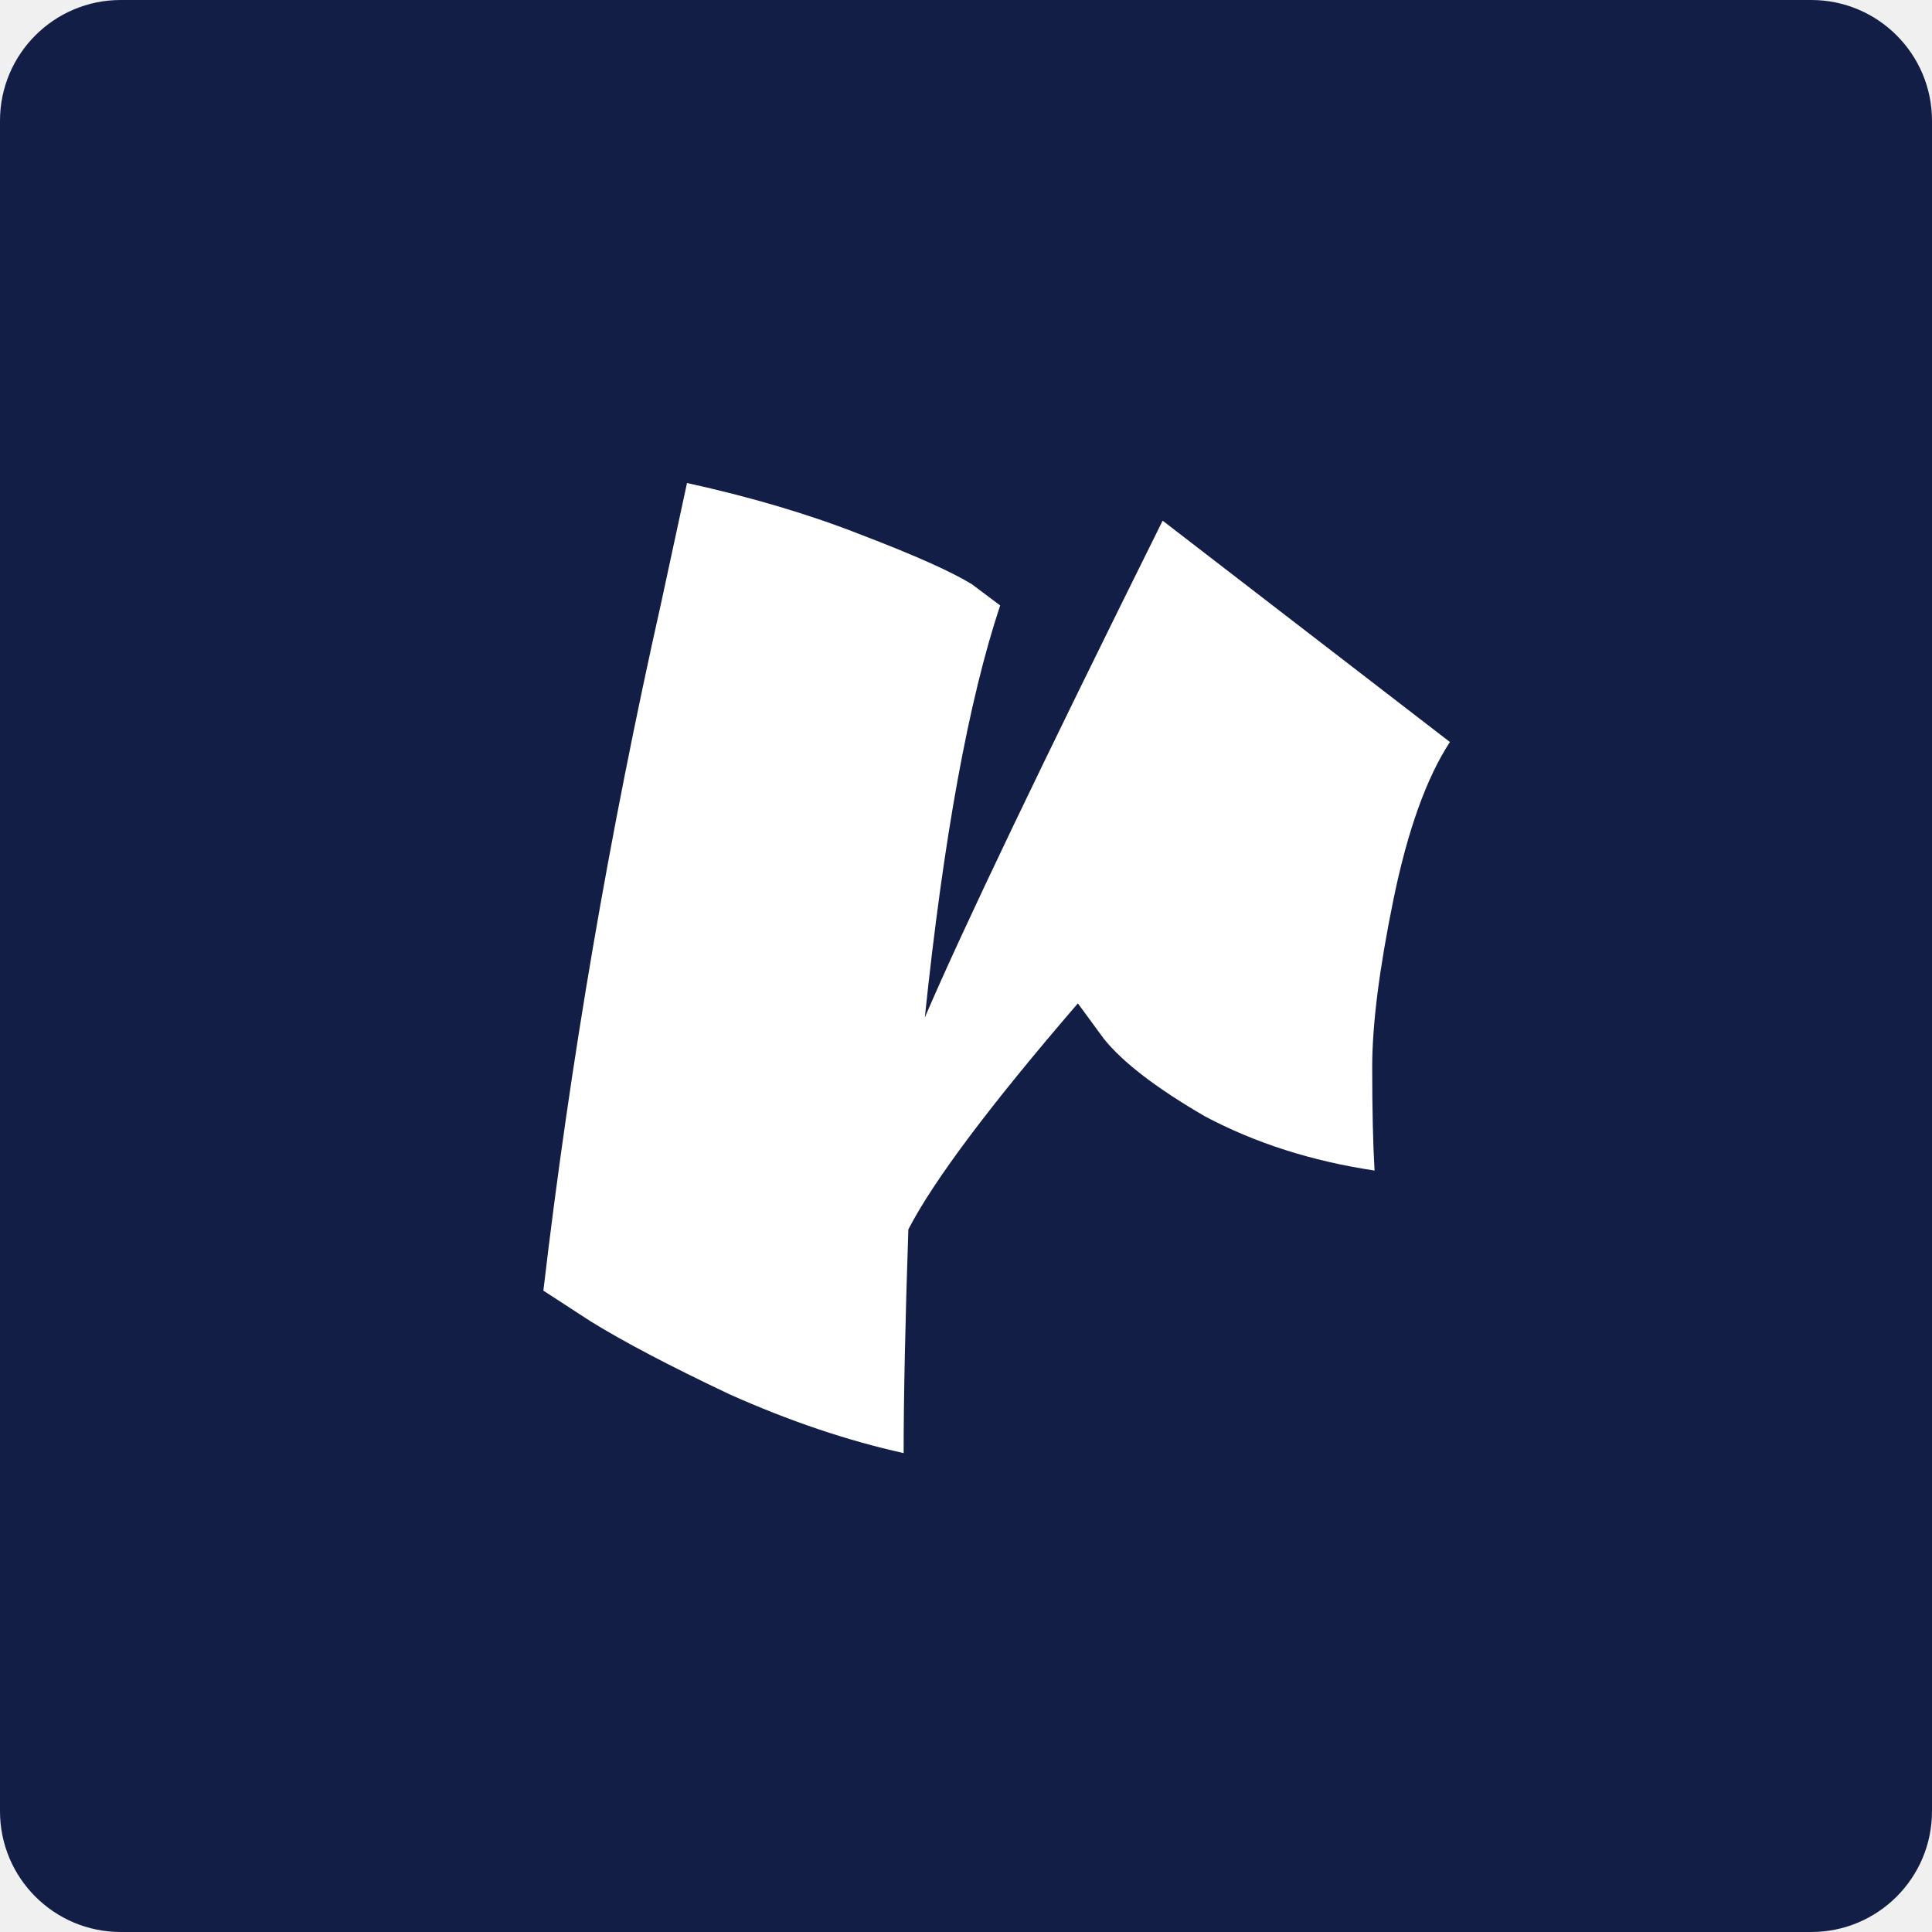
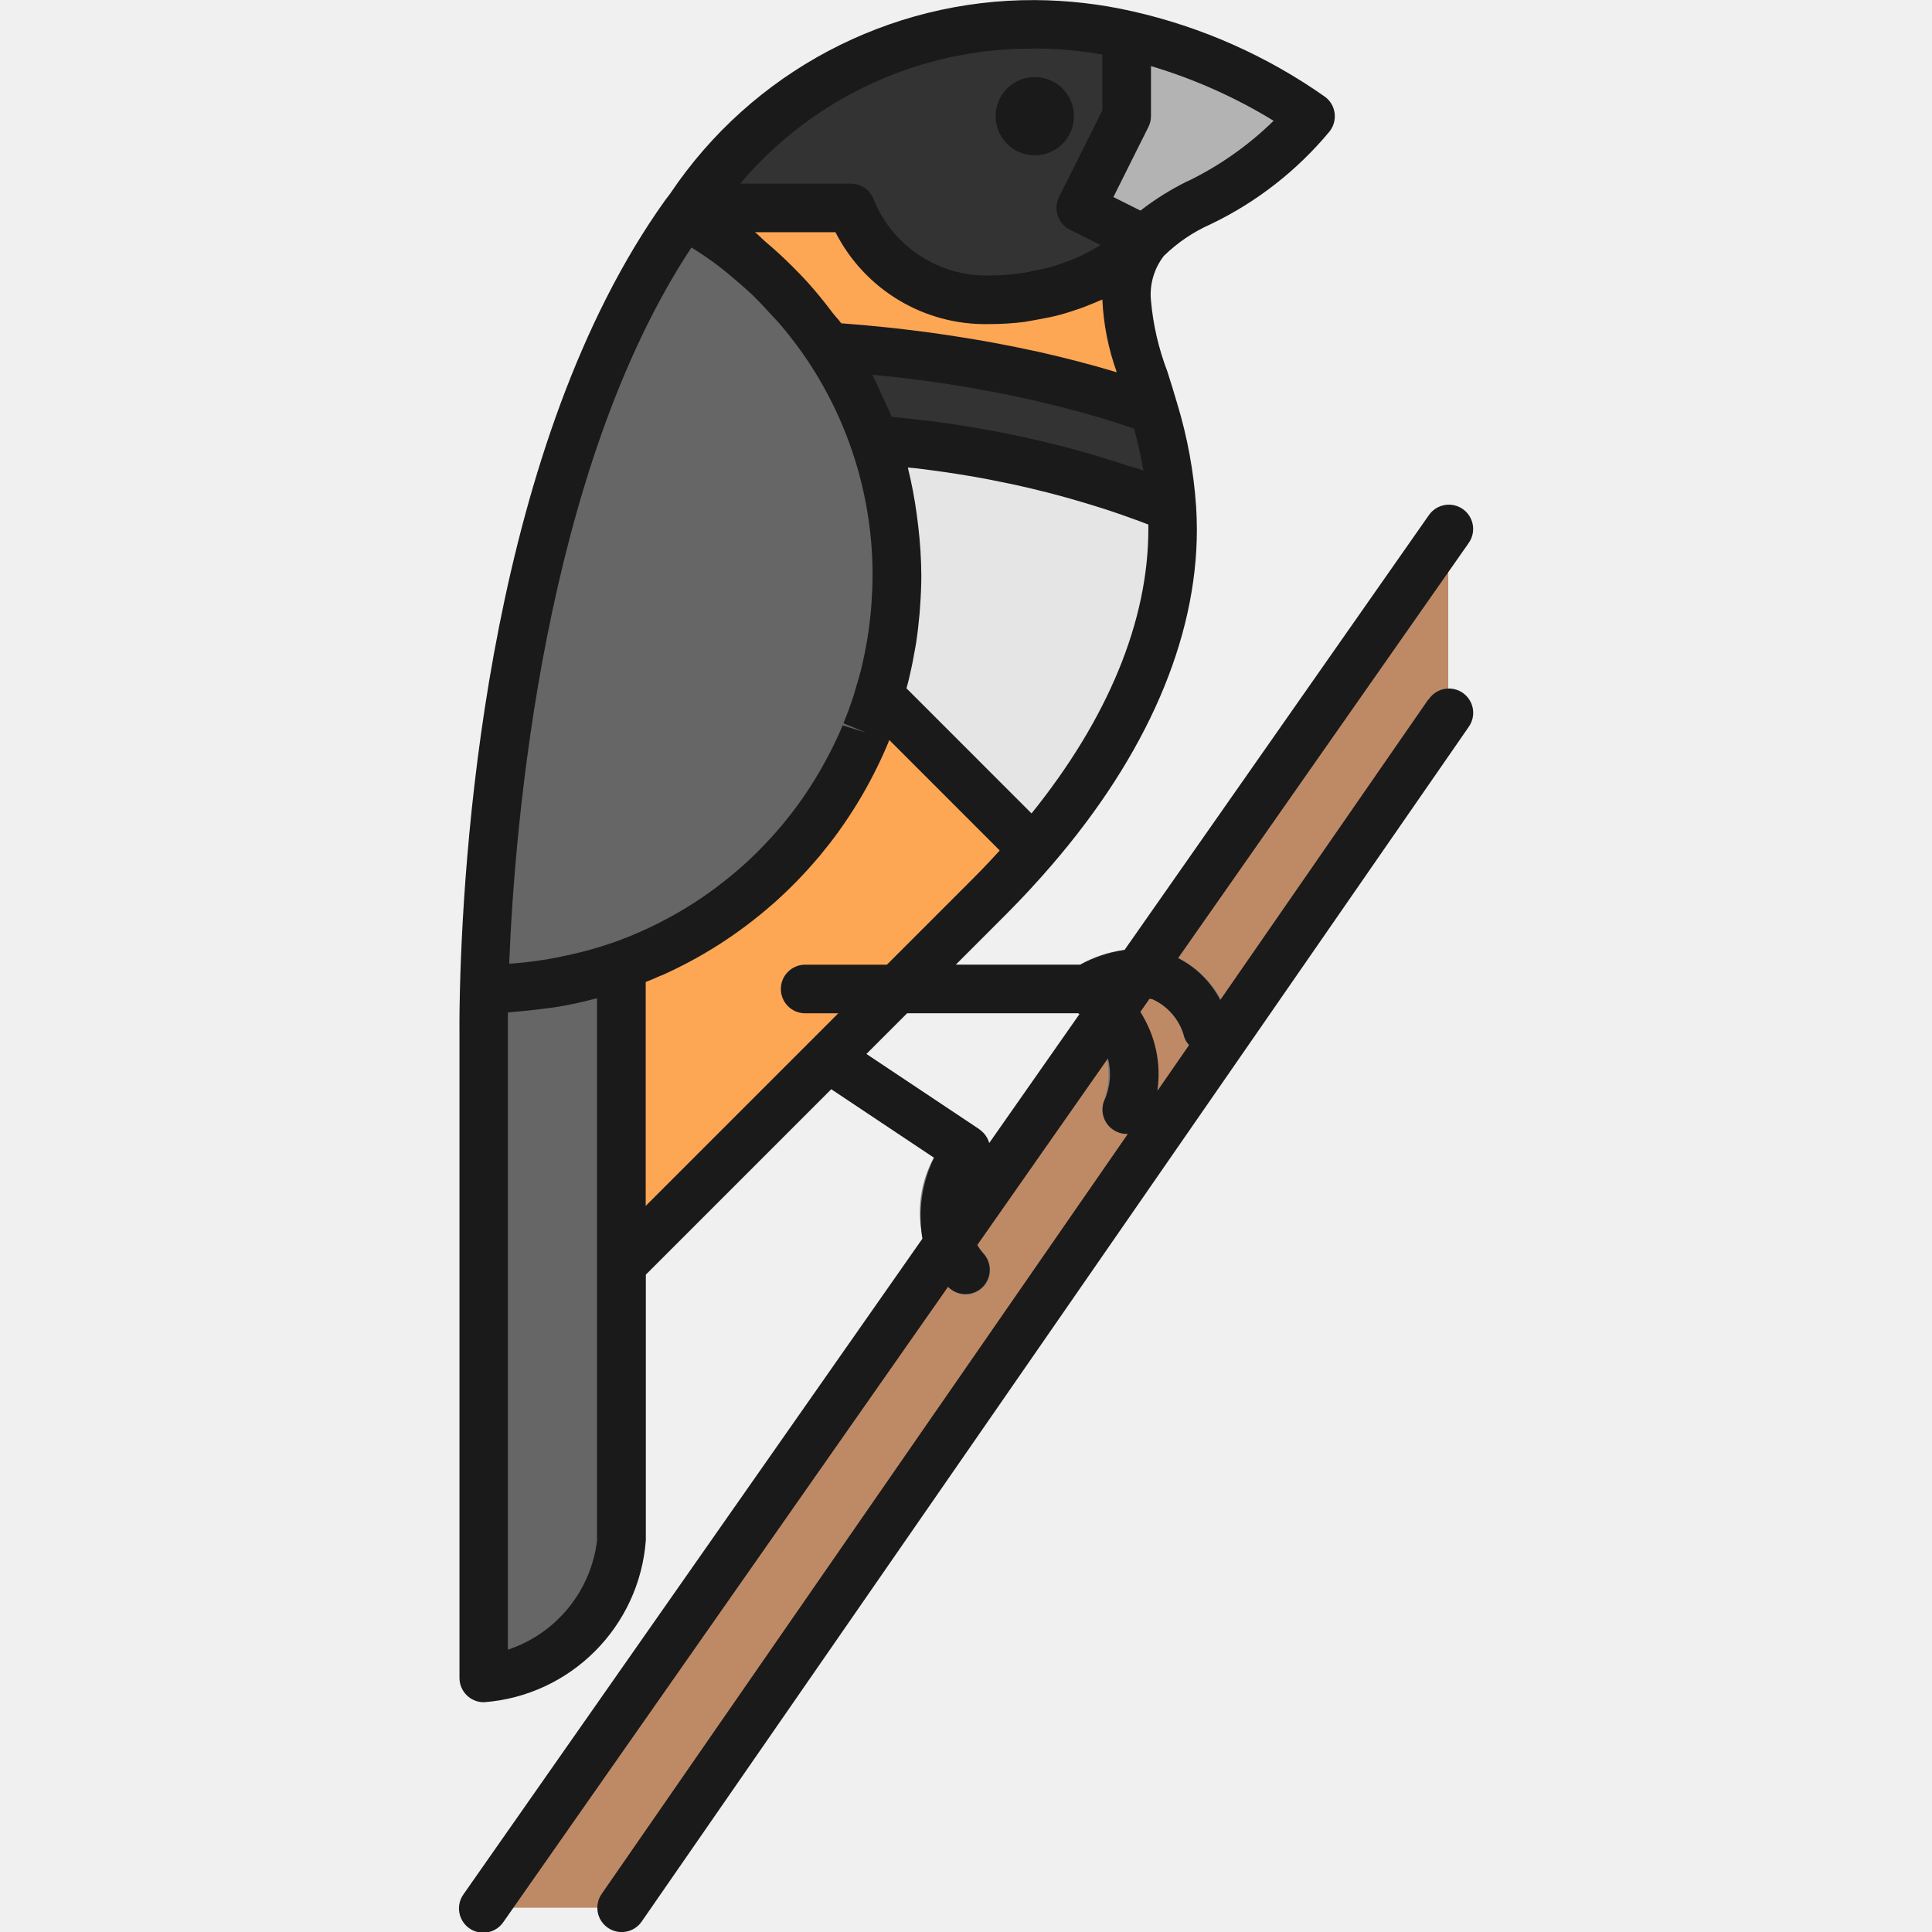
- <svg xmlns="http://www.w3.org/2000/svg" width="32" height="32" viewBox="0 0 32 32" fill="none">
-   <rect width="32" height="32" rx="2" fill="#121e46" />
-   <path d="M24.015 12.29C23.625 12.888 23.313 13.759 23.079 14.903C22.845 16.047 22.728 16.97 22.728 17.672C22.728 18.374 22.741 18.946 22.767 19.388C21.727 19.232 20.791 18.933 19.959 18.491C19.153 18.023 18.594 17.594 18.282 17.204L17.853 16.619C16.397 18.309 15.461 19.557 15.045 20.363C14.993 21.923 14.967 23.158 14.967 24.068C14.031 23.86 13.069 23.535 12.081 23.093C11.093 22.625 10.326 22.222 9.78 21.884L9 21.377C9.442 17.607 10.092 13.811 10.95 9.989L11.379 8C12.445 8.234 13.407 8.52 14.265 8.858C15.149 9.196 15.76 9.469 16.098 9.677L16.566 10.028C16.046 11.588 15.63 13.863 15.318 16.853C15.942 15.397 17.255 12.654 19.257 8.624L24.015 12.29Z" fill="white" />
+ <svg xmlns="http://www.w3.org/2000/svg" width="59.611px" height="59.611px" viewBox="-14.17 0 59.611 59.611">
+   <g id="Group_7226" data-name="Group 7226" transform="translate(-633.192 -1525.937)">
+     <g id="Group_7224" data-name="Group 7224">
+       <g id="Group_7185" data-name="Group 7185">
+         <g id="Group_7184" data-name="Group 7184">
+           <g id="Group_7183" data-name="Group 7183">
+             <path id="Path_2580" data-name="Path 2580" d="M633.943,1584.8l29.764-42.52v5.669L638.2,1584.8Z" fill="#be8a66" />
+           </g>
+         </g>
+       </g>
+       <g id="Group_7188" data-name="Group 7188">
+         <g id="Group_7187" data-name="Group 7187">
+           <g id="Group_7186" data-name="Group 7186">
+             <path id="Path_2581" data-name="Path 2581" d="M656.266,1558.442a.752.752,0,0,1-.7-.49,1.762,1.762,0,0,0-.981-1.179,2.271,2.271,0,0,0-1.629.309.751.751,0,0,1-.407.12h-8.68a.75.75,0,0,1,0-1.5h8.479a3.549,3.549,0,0,1,2.711-.352,3.163,3.163,0,0,1,1.915,2.082.752.752,0,0,1-.444.964A.767.767,0,0,1,656.266,1558.442Z" fill="#7a7a7a" />
+           </g>
+         </g>
+       </g>
+       <g id="Group_7191" data-name="Group 7191">
+         <g id="Group_7190" data-name="Group 7190">
+           <g id="Group_7189" data-name="Group 7189">
+             <path id="Path_2582" data-name="Path 2582" d="M653.785,1560.922a.738.738,0,0,1-.3-.062.749.749,0,0,1-.392-.985,2.4,2.4,0,0,0-.976-2.805.75.75,0,1,1,.849-1.237,3.858,3.858,0,0,1,1.5,4.636A.751.751,0,0,1,653.785,1560.922Z" fill="#7a7a7a" />
+           </g>
+         </g>
+       </g>
+       <g id="Group_7194" data-name="Group 7194">
+         <g id="Group_7193" data-name="Group 7193">
+           <g id="Group_7192" data-name="Group 7192">
+             <path id="Path_2583" data-name="Path 2583" d="M648.825,1565.883a.744.744,0,0,1-.53-.22,3.483,3.483,0,0,1-.458-4.008l-3.149-2.1a.75.75,0,1,1,.832-1.248l3.721,2.48a.751.751,0,0,1,.2,1.045c-.046.068-1.133,1.727-.091,2.77a.75.75,0,0,1-.53,1.28Z" fill="#7a7a7a" />
+           </g>
+         </g>
+       </g>
+       <g id="Group_7197" data-name="Group 7197">
+         <g id="Group_7196" data-name="Group 7196">
+           <g id="Group_7195" data-name="Group 7195">
+             <path id="Path_2584" data-name="Path 2584" d="M659.455,1529.522a16.063,16.063,0,0,0-5.669-2.51v2.51l-1.418,2.835,1.986.993C655.333,1532.172,657.433,1532,659.455,1529.522Z" fill="#b3b3b3" />
+           </g>
+         </g>
+       </g>
+       <g id="Group_7202" data-name="Group 7202">
+         <g id="Group_7199" data-name="Group 7199">
+           <g id="Group_7198" data-name="Group 7198">
+             <circle id="Ellipse_171" data-name="Ellipse 171" cx="0.709" cy="0.709" r="0.709" transform="translate(650.242 1528.814)" fill="#7a7a7a" />
+           </g>
+         </g>
+         <g id="Group_7201" data-name="Group 7201">
+           <g id="Group_7200" data-name="Group 7200">
+             <path id="Path_2585" data-name="Path 2585" d="M650.951,1530.731a1.208,1.208,0,1,1,1.208-1.209A1.21,1.21,0,0,1,650.951,1530.731Zm0-1.417a.208.208,0,1,0,.208.208A.209.209,0,0,0,650.951,1529.314Z" fill="#7a7a7a" />
+           </g>
+         </g>
+       </g>
+       <g id="Group_7205" data-name="Group 7205">
+         <g id="Group_7204" data-name="Group 7204">
+           <g id="Group_7203" data-name="Group 7203">
+             <path id="Path_2586" data-name="Path 2586" d="M633.958,1556.451c-.023.9-.015,1.418-.015,1.418v19.842a4.692,4.692,0,0,0,4.252-4.252v-17.737A12.733,12.733,0,0,1,633.958,1556.451Z" fill="#666" />
+           </g>
+         </g>
+       </g>
+       <g id="Group_7208" data-name="Group 7208">
+         <g id="Group_7207" data-name="Group 7207">
+           <g id="Group_7206" data-name="Group 7206">
+             <path id="Path_2587" data-name="Path 2587" d="M649.534,1535.192a6.481,6.481,0,0,0,4.82-1.842l-1.986-.993,1.418-2.835v-2.51a13.083,13.083,0,0,0-2.835-.324,12.765,12.765,0,0,0-10.655,5.669h4.986A4.521,4.521,0,0,0,649.534,1535.192Z" fill="#333" />
+           </g>
+         </g>
+       </g>
+       <g id="Group_7211" data-name="Group 7211">
+         <g id="Group_7210" data-name="Group 7210">
+           <g id="Group_7209" data-name="Group 7209">
+             <path id="Path_2588" data-name="Path 2588" d="M644.565,1536.643a38.208,38.208,0,0,1,10.063,1.959,14.2,14.2,0,0,1-.842-3.41,2.709,2.709,0,0,1,.568-1.842,6.481,6.481,0,0,1-4.82,1.842,4.521,4.521,0,0,1-4.252-2.835H640.3c-.048.066-.1.129-.146.195A12.825,12.825,0,0,1,644.565,1536.643Z" fill="#fda654" />
+           </g>
+         </g>
+       </g>
+       <g id="Group_7214" data-name="Group 7214">
+         <g id="Group_7213" data-name="Group 7213">
+           <g id="Group_7212" data-name="Group 7212">
+             <path id="Path_2589" data-name="Path 2589" d="M646,1539.518a12.851,12.851,0,0,0-5.846-6.966c-5.314,7.425-6.086,19.747-6.192,23.9a12.733,12.733,0,0,0,4.237-.729q.459-.162.9-.358l.027-.012a12.836,12.836,0,0,0,1.671-.9l.05-.032a12.847,12.847,0,0,0,1.488-1.121l.051-.044c.23-.2.454-.415.669-.635l.031-.031c.209-.216.412-.439.606-.668l.031-.037q.29-.345.553-.71l.07-.1a12.636,12.636,0,0,0,.931-1.524c.024-.047.049-.094.072-.141.132-.263.257-.529.371-.8.009-.022.017-.045.026-.067.105-.255.2-.514.288-.776.018-.052.036-.1.053-.156.089-.275.169-.555.239-.838.013-.053.024-.106.036-.158q.093-.391.16-.791c.007-.042.015-.083.022-.124.046-.291.08-.586.106-.883q.009-.1.015-.2c.022-.3.037-.611.037-.92A12.725,12.725,0,0,0,646,1539.518Z" fill="#666" />
+           </g>
+         </g>
+       </g>
+       <g id="Group_7217" data-name="Group 7217">
+         <g id="Group_7216" data-name="Group 7216">
+           <g id="Group_7215" data-name="Group 7215">
+             <path id="Path_2590" data-name="Path 2590" d="M644.565,1536.643a12.7,12.7,0,0,1,1.431,2.875,29.916,29.916,0,0,1,9.186,2.1,13.547,13.547,0,0,0-.554-3.013A38.208,38.208,0,0,0,644.565,1536.643Z" fill="#333" />
+           </g>
+         </g>
+       </g>
+       <g id="Group_7220" data-name="Group 7220">
+         <g id="Group_7219" data-name="Group 7219">
+           <g id="Group_7218" data-name="Group 7218">
+             <path id="Path_2591" data-name="Path 2591" d="M655.182,1541.615a29.916,29.916,0,0,0-9.186-2.1,12.725,12.725,0,0,1,.7,4.178c0,.309-.015.616-.037.92q-.006.1-.015.2c-.026.3-.06.592-.106.883-.007.041-.015.082-.022.124q-.067.4-.16.791c-.012.052-.023.1-.036.158-.052.21-.115.416-.177.621l4.752,4.753c2.6-3.016,4.3-6.4,4.3-9.869C655.2,1542.051,655.2,1541.831,655.182,1541.615Z" fill="#e5e5e5" />
+           </g>
+         </g>
+       </g>
+       <g id="Group_7223" data-name="Group 7223">
+         <g id="Group_7222" data-name="Group 7222">
+           <g id="Group_7221" data-name="Group 7221">
+             <path id="Path_2592" data-name="Path 2592" d="M646.084,1547.611c-.017.053-.035.1-.053.156-.088.262-.183.521-.288.776-.009.022-.017.045-.026.067-.114.272-.239.538-.371.8-.023.047-.048.094-.072.141a12.636,12.636,0,0,1-.931,1.524l-.07.1q-.264.364-.553.71l-.031.037c-.194.229-.4.452-.606.668l-.031.031c-.215.22-.439.431-.669.635l-.051.044a12.737,12.737,0,0,1-1.488,1.121l-.05.032a12.836,12.836,0,0,1-1.671.9l-.027.012q-.442.2-.9.358h0v9.233l11.339-11.338q.717-.719,1.364-1.47l-4.752-4.753C646.124,1547.466,646.107,1547.54,646.084,1547.611Z" fill="#fda654" />
+           </g>
+         </g>
+       </g>
+     </g>
+     <g id="Group_7225" data-name="Group 7225">
+       <path id="Path_2593" data-name="Path 2593" d="M663.09,1547.521l-6.418,9.271a2.971,2.971,0,0,0-1.3-1.292l8.954-12.792a.75.75,0,1,0-1.228-.86l-9.379,13.4a4.189,4.189,0,0,0-1.37.456H648.51l1.554-1.555c.471-.471.943-.979,1.4-1.51,2.935-3.4,4.487-6.981,4.487-10.359,0-.242-.009-.477-.023-.707h0a14.229,14.229,0,0,0-.582-3.178c-.1-.35-.207-.683-.307-1a8.13,8.13,0,0,1-.506-2.2,1.944,1.944,0,0,1,.4-1.363,4.913,4.913,0,0,1,1.446-.978,10.875,10.875,0,0,0,3.66-2.854.753.753,0,0,0,.163-.563.743.743,0,0,0-.291-.509,16.691,16.691,0,0,0-5.96-2.645h0a13.869,13.869,0,0,0-2.995-.343,13.475,13.475,0,0,0-11.258,5.974h0l-.152.2h0c-5.345,7.468-6.208,19.493-6.332,24.316-.023.909-.015,1.437-.015,1.437v19.842a.75.75,0,0,0,.75.75,5.417,5.417,0,0,0,5-5v-8.193l5.727-5.727c.006.005.01.012.016.017l3.149,2.1a4.2,4.2,0,0,0-.359,2.5l-14.149,20.214a.75.75,0,1,0,1.228.86l13.715-19.592c.009.008.014.018.023.027a.75.75,0,0,0,1.06-1.06,1.54,1.54,0,0,1-.182-.255l4.03-5.757a1.942,1.942,0,0,1-.106,1.284.749.749,0,0,0,.392.985.738.738,0,0,0,.3.062c.01,0,.02,0,.031-.005l-16.238,23.454a.75.75,0,0,0,1.234.854l25.511-36.851a.75.75,0,1,0-1.233-.853Zm-19.369,3.136-.055.077c-.166.23-.34.453-.516.664l-.034.039c-.183.217-.373.427-.6.659q-.3.309-.629.6l-.05.042a12.124,12.124,0,0,1-1.392,1.051l-.055.034a12.07,12.07,0,0,1-1.6.858c-.282.125-.567.238-.846.337h0a11.892,11.892,0,0,1-1.414.394c-.1.022-.2.045-.3.064a11.951,11.951,0,0,1-1.411.191c-.029,0-.058,0-.086,0,.171-4.3,1.062-15.184,5.623-22.093.119.076.24.149.357.229.151.1.3.208.448.319.22.167.431.344.639.525.132.116.266.228.394.349.218.208.424.429.627.654.1.11.206.214.3.328a12.27,12.27,0,0,1,.816,1.08,11.935,11.935,0,0,1,2.008,6.638c0,.292-.015.58-.036.878l-.013.176c-.025.281-.057.559-.109.881l-.012.068c-.042.251-.092.5-.148.74l-.036.153c-.048.194-.106.385-.166.583h0l-.059.207v0l-.048.143c-.083.247-.173.491-.271.729l.693.286-.718-.222c-.107.256-.224.507-.348.752l-.069.135A12.22,12.22,0,0,1,643.721,1550.657Zm6.975-14.8c.119-.016.226-.04.34-.06.239-.042.47-.088.686-.146.117-.031.226-.064.336-.1.2-.062.382-.127.558-.2.1-.038.189-.075.278-.115.045-.02.1-.038.141-.058v.008a7.651,7.651,0,0,0,.445,2.237l-.048-.013c-.373-.113-.744-.216-1.115-.313l-.233-.06c-.367-.093-.731-.181-1.09-.26l-.136-.028q-.5-.109-.988-.2l-.192-.037q-.508-.093-.992-.169l-.218-.034c-.321-.05-.634-.095-.932-.135l-.07-.008c-.288-.038-.56-.07-.822-.1l-.164-.018q-.393-.042-.738-.073l-.135-.012-.618-.05h-.011c-.082-.116-.185-.216-.271-.33-.245-.325-.5-.641-.772-.942-.148-.164-.3-.32-.457-.476-.276-.277-.564-.539-.862-.791-.1-.087-.191-.189-.3-.272H644.8a5.187,5.187,0,0,0,4.731,2.835A8.818,8.818,0,0,0,650.7,1535.861Zm3.112,4.446c-.229-.076-.471-.153-.724-.231l-.2-.063q-.49-.145-1.035-.289c-.074-.02-.154-.038-.23-.057q-.44-.112-.911-.217l-.372-.08c-.3-.064-.62-.124-.943-.182-.117-.02-.23-.042-.349-.062-.438-.073-.888-.14-1.356-.2-.073-.009-.151-.015-.225-.023-.306-.035-.612-.07-.93-.1-.1-.257-.225-.505-.342-.756-.066-.144-.123-.29-.2-.432-.019-.037-.032-.076-.051-.113l.091.009c.221.022.45.046.7.075l.017,0c.25.029.516.064.788.1l.2.027c.56.079,1.158.175,1.781.292l.218.041c.626.121,1.275.263,1.933.429l.242.062c.33.086.662.176.993.275l.013,0c.322.1.644.2.964.311l.136.047c.1.379.205.812.286,1.292-.072-.026-.156-.053-.231-.079Zm-2.96,10.73-3.857-3.858c.021-.076.041-.152.061-.229l.038-.164c.065-.276.121-.556.176-.88l.016-.089c.048-.308.084-.619.113-.94l.015-.208c.027-.372.039-.682.039-.973a13.565,13.565,0,0,0-.093-1.5c-.014-.124-.03-.248-.047-.373a13.387,13.387,0,0,0-.274-1.446l0-.011c.081.008.166.014.246.023.171.02.337.042.5.064.287.038.568.078.843.123.162.026.323.052.481.08.278.049.547.1.811.156.133.028.269.053.4.082.35.077.687.157,1.008.239l.137.035c.331.086.644.175.942.263.115.034.221.068.331.1.193.06.382.119.559.178l.331.113c.155.054.3.107.444.159.1.036.2.072.286.107l.1.038c0,.048,0,.1,0,.145C654.453,1545.092,653.21,1548.107,650.848,1551.037Zm4.82-19.508a8.427,8.427,0,0,0-1.458.91l-.835-.418,1.081-2.163a.738.738,0,0,0,.079-.336v-1.542a16.015,16.015,0,0,1,3.784,1.687A10.085,10.085,0,0,1,655.668,1531.529Zm-4.717-4.092a11.817,11.817,0,0,1,2.084.189v1.719l-1.337,2.676a.75.75,0,0,0,.335,1.007l.947.473-.1.062c-.1.062-.218.124-.339.186-.084.043-.17.086-.264.128-.136.061-.29.118-.446.174-.1.036-.2.074-.312.107-.184.055-.389.1-.6.138-.107.021-.206.048-.319.065a7.273,7.273,0,0,1-1.073.081,3.756,3.756,0,0,1-3.544-2.335.75.75,0,0,0-.707-.5h-3.417A11.749,11.749,0,0,1,650.951,1527.437Zm-13.506,46.022a4.06,4.06,0,0,1-2.752,3.382v-18.984c0-.005,0-.245,0-.677.057,0,.113-.014.17-.018.319-.022.636-.058.951-.1.111-.016.223-.025.333-.043q.635-.1,1.257-.269l.039-.008v16.719Zm1.5-17.218q.23-.091.471-.2l.011,0a13.433,13.433,0,0,0,1.771-.952l.053-.034a13.586,13.586,0,0,0,1.574-1.186l.054-.046c.243-.215.482-.441.741-.707.222-.228.438-.466.642-.707l.034-.038c.2-.244.4-.495.583-.749l.076-.107c.182-.256.355-.52.52-.789s.32-.545.464-.824l.077-.15c.14-.278.272-.561.394-.852l.026-.067.024-.06,3.408,3.409c-.286.315-.575.619-.865.908l-2.615,2.616h-2.523a.75.75,0,0,0,0,1.5h1.023l-5.943,5.943Zm10.3,4.547-3.491-2.327,1.26-1.259h5.277l.036.031-2.785,3.979A.744.744,0,0,0,649.241,1560.788Zm4.964-3.628.284-.406c.031.008.062.009.092.019a1.764,1.764,0,0,1,.981,1.179.729.729,0,0,0,.146.233l-.98,1.415A3.538,3.538,0,0,0,654.205,1557.16Z" fill="#1a1a1a" />
+       <circle id="Ellipse_172" data-name="Ellipse 172" cx="1.208" cy="1.208" r="1.208" transform="translate(649.742 1528.314)" fill="#1a1a1a" />
+     </g>
+   </g>
</svg>
